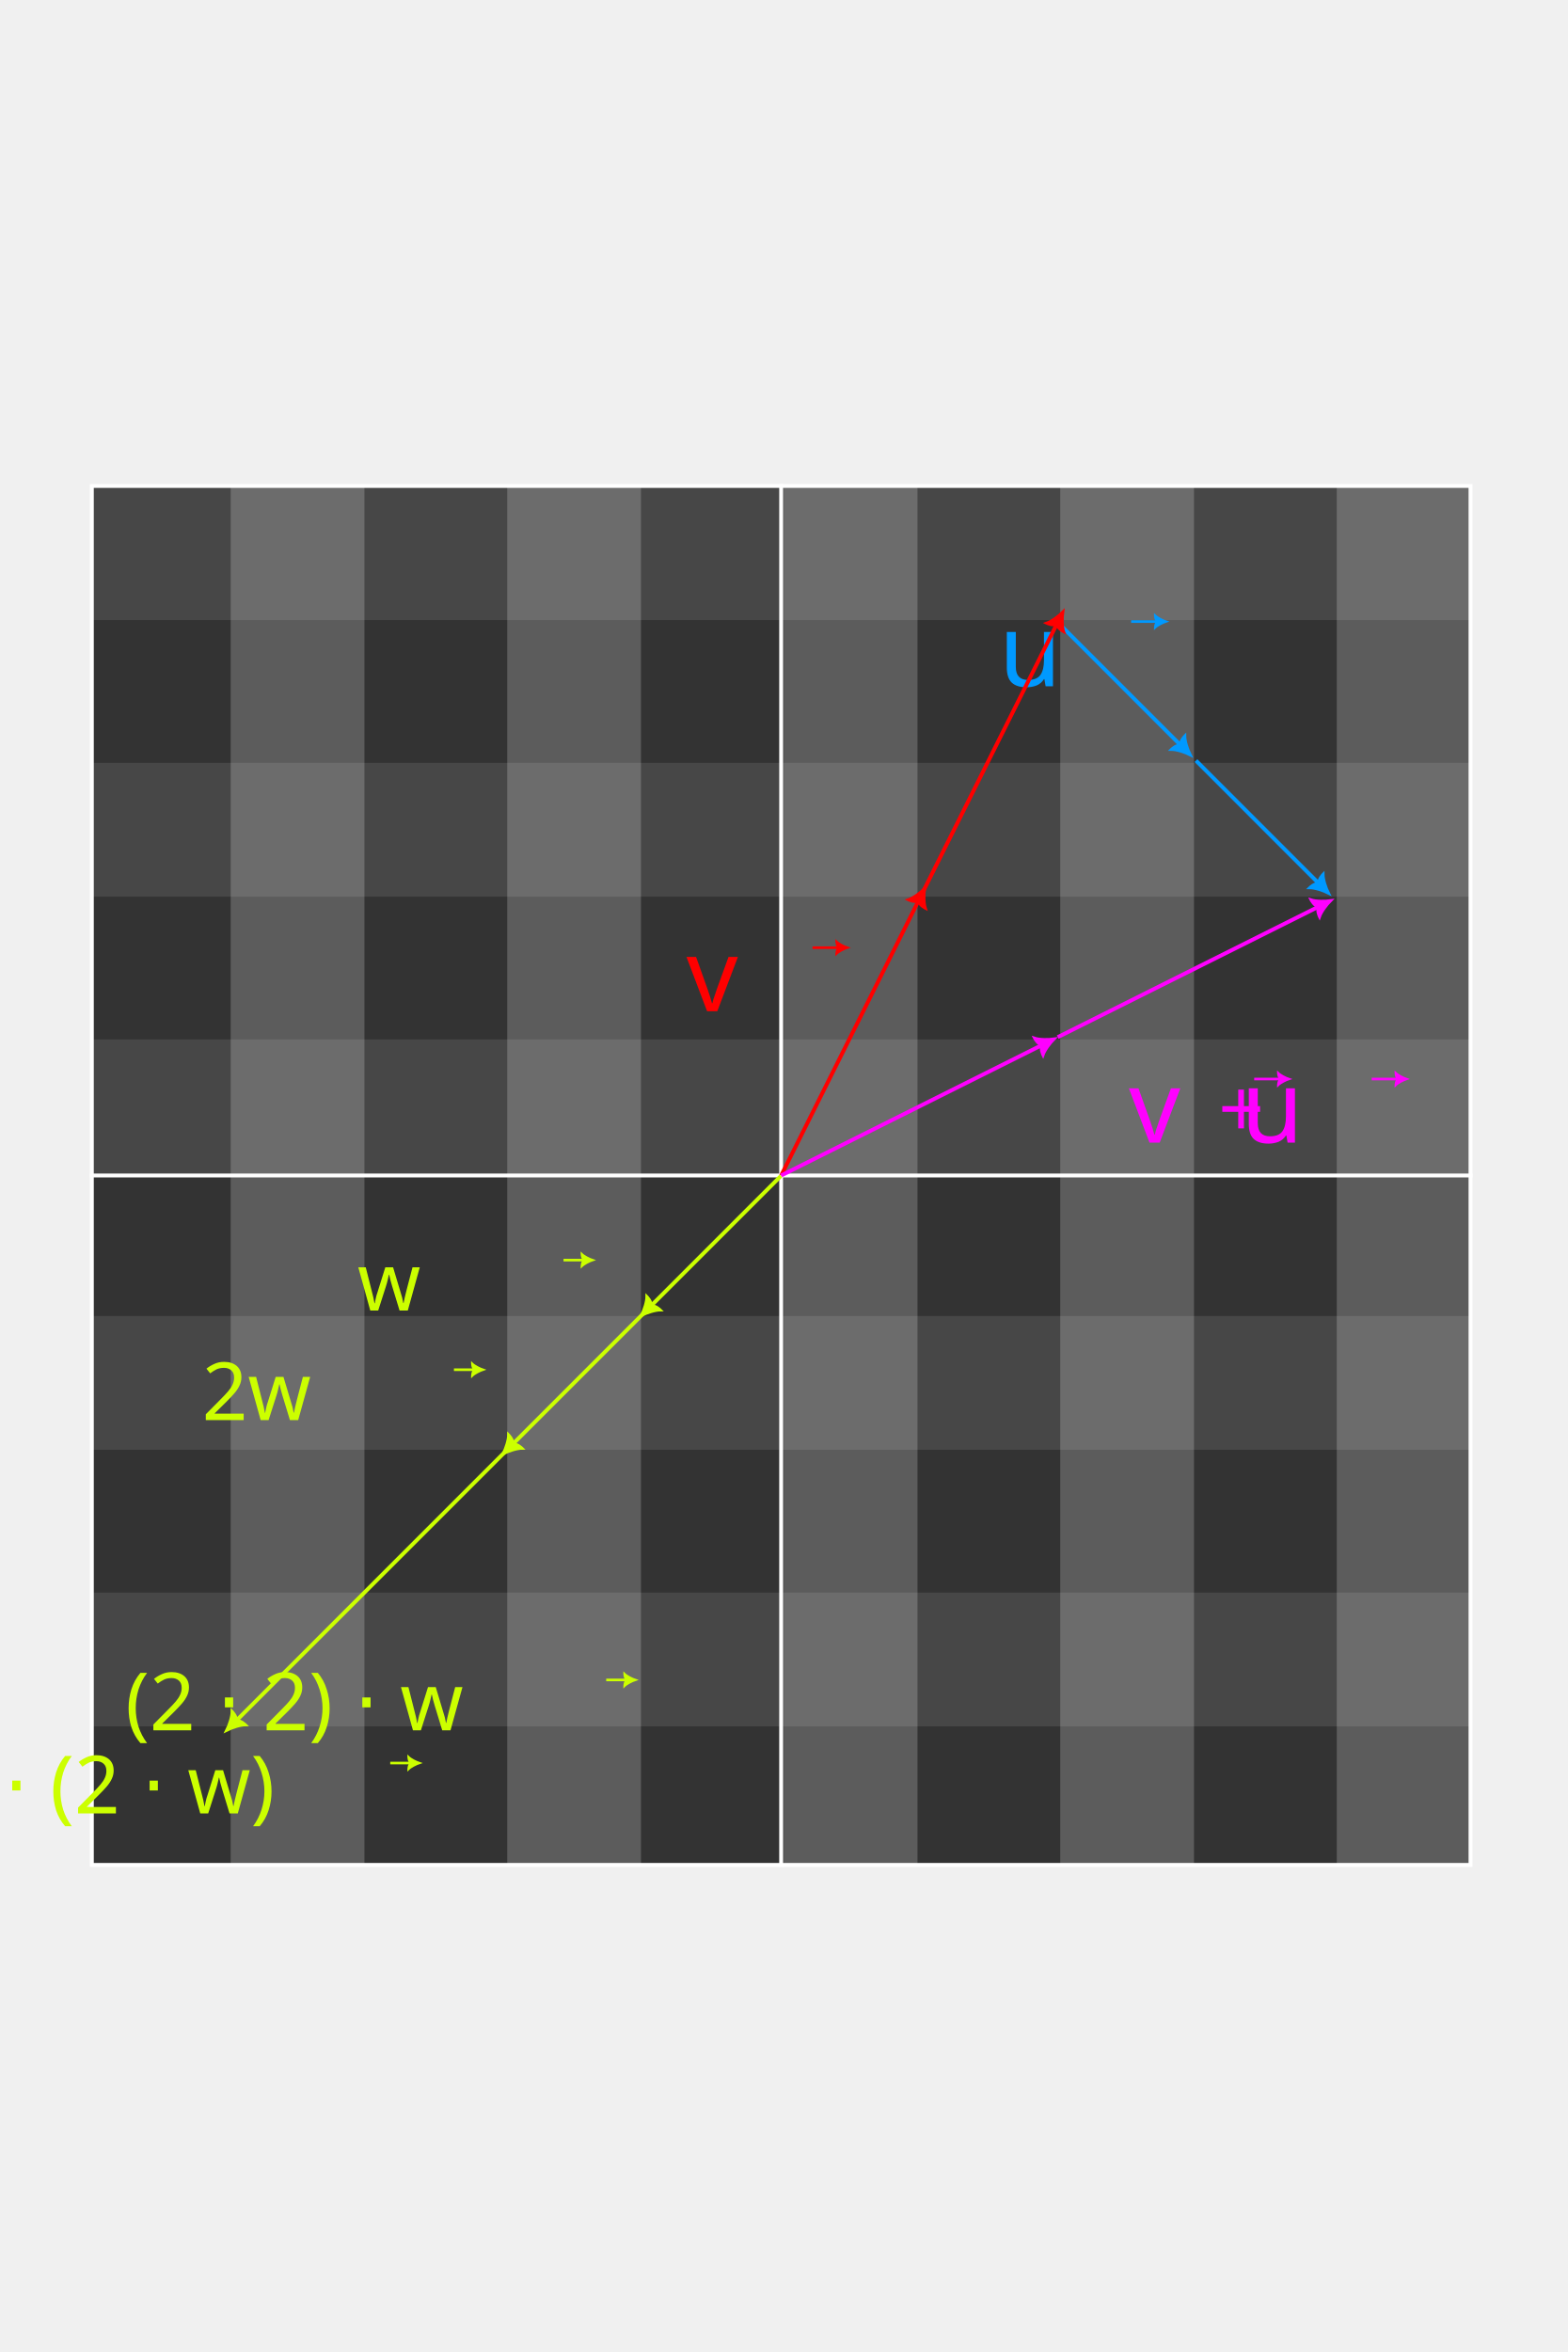
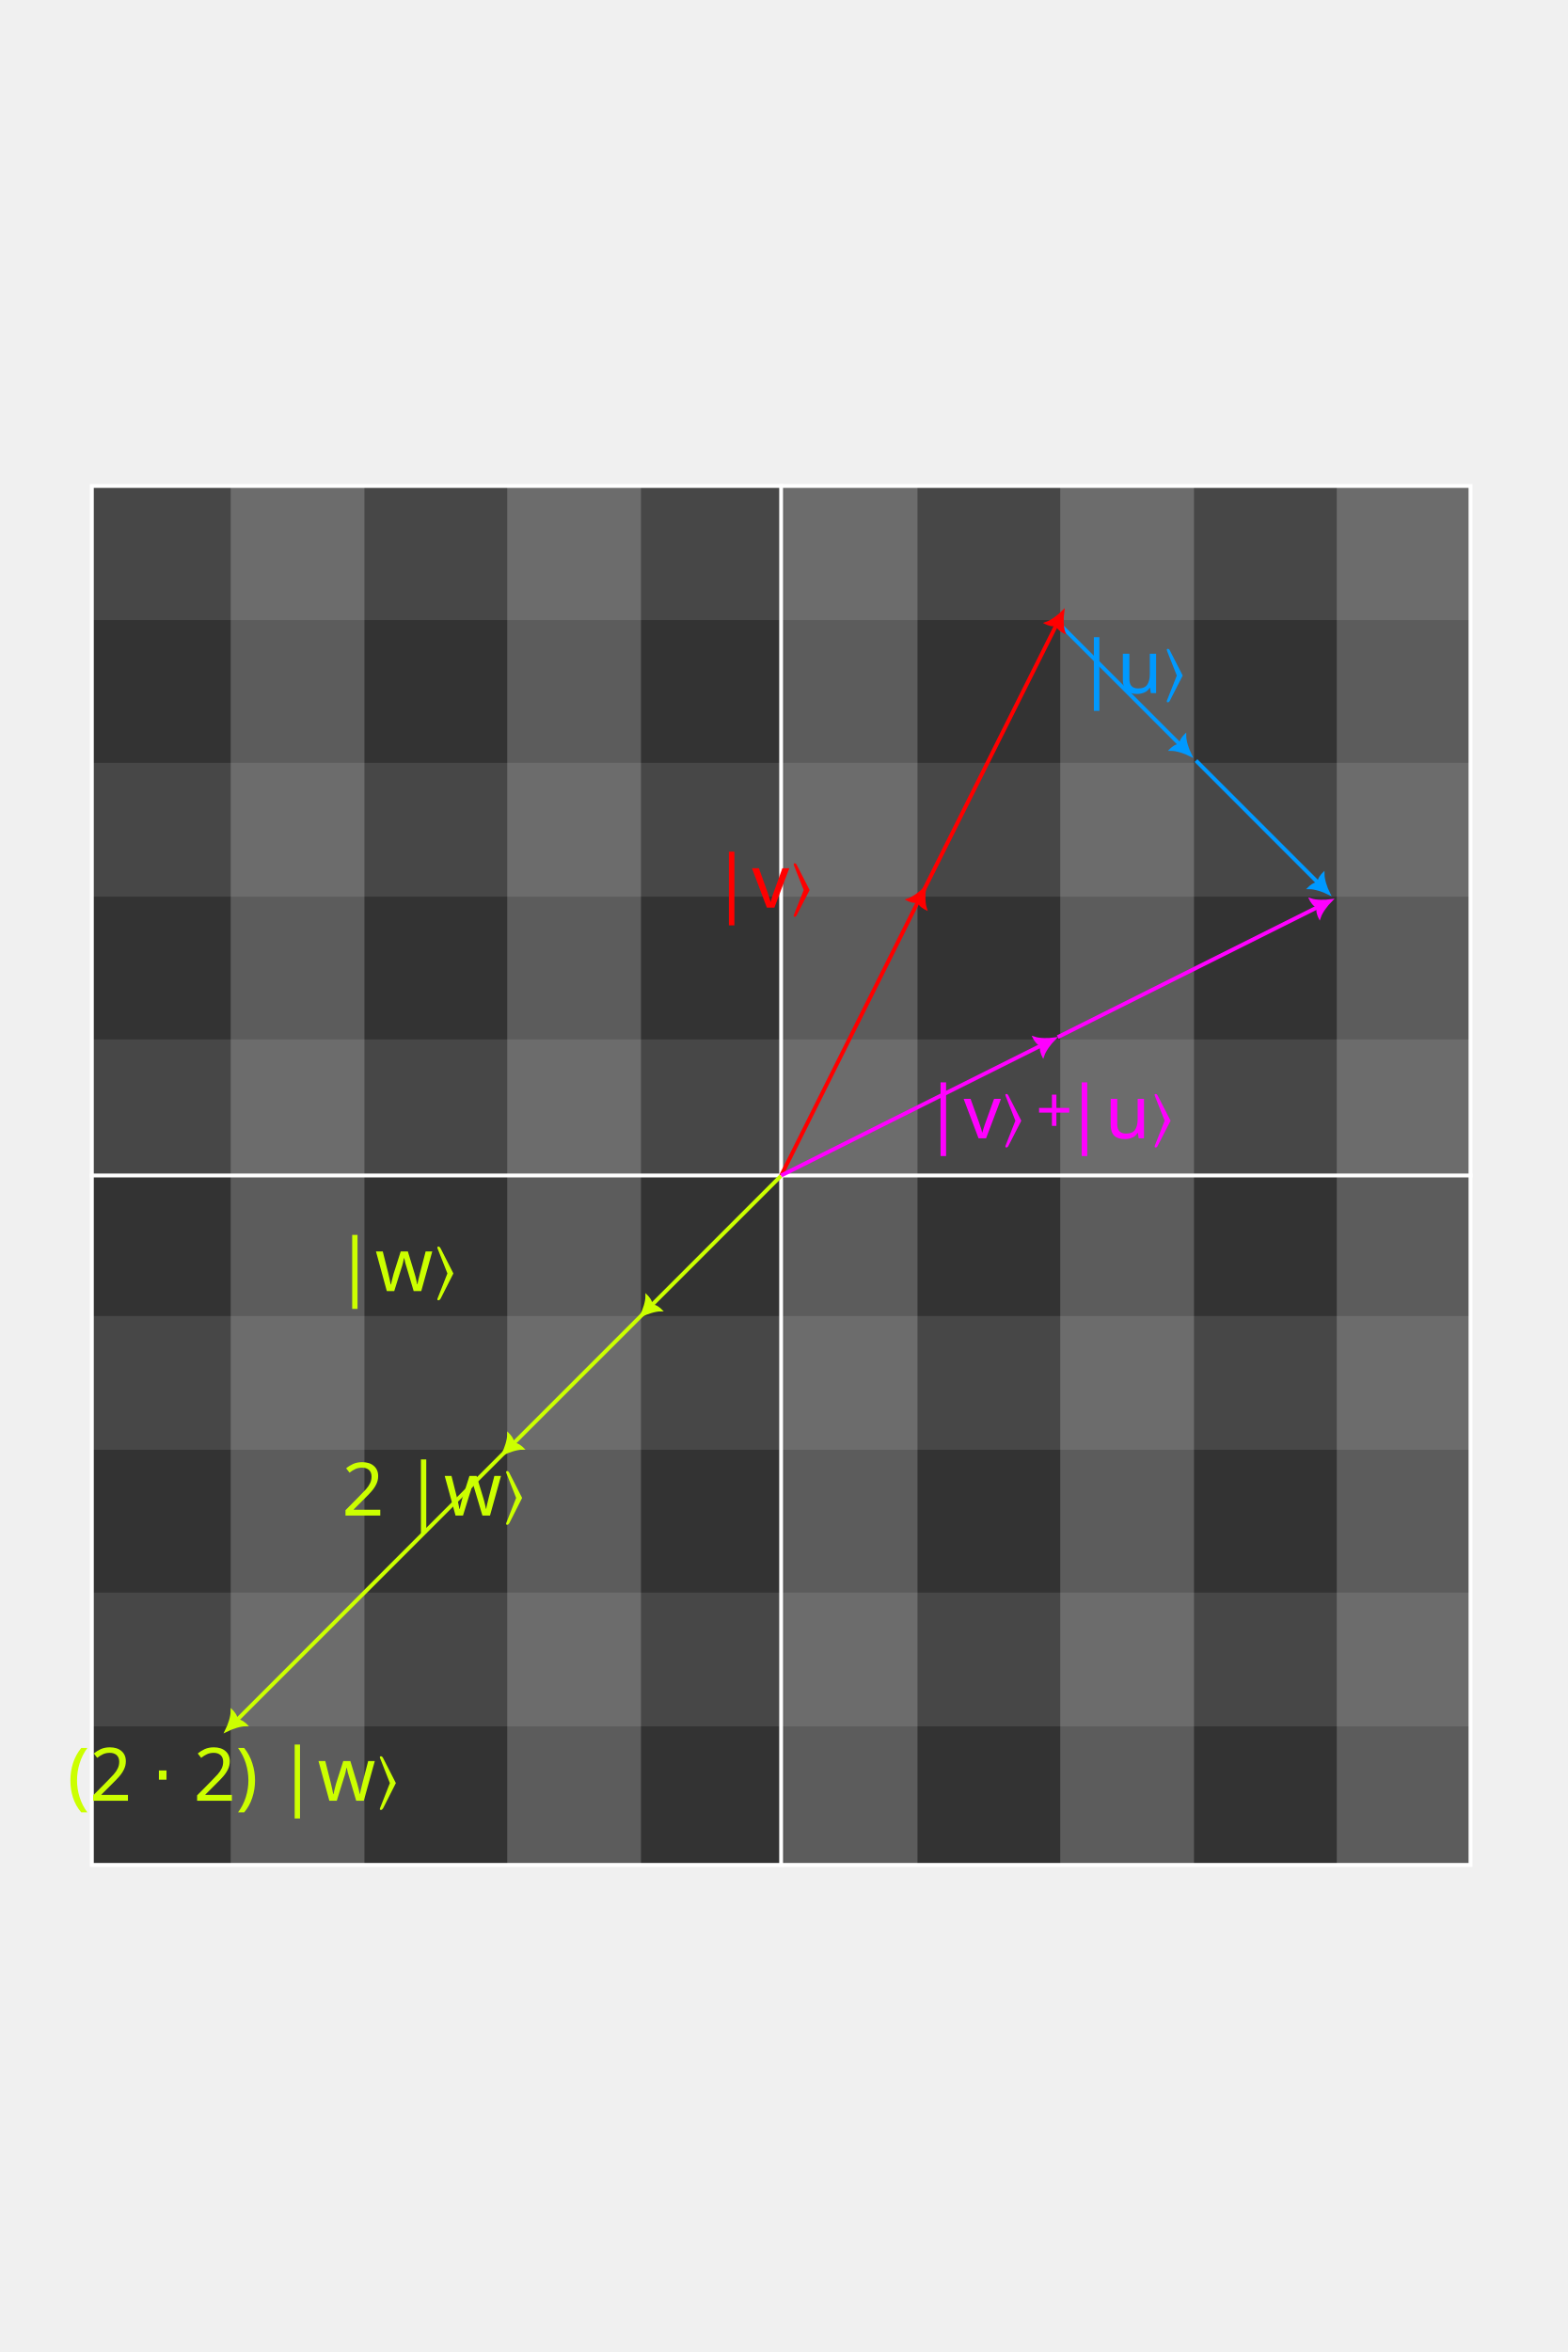
<svg xmlns="http://www.w3.org/2000/svg" width="120mm" height="180mm" viewBox="0 0 120 180" version="1.1" id="svg1">
  <defs id="defs1">
    <marker style="overflow:visible" id="marker21" refX="0" refY="0" orient="auto-start-reverse" markerWidth="1" markerHeight="1" viewBox="0 0 1 1" preserveAspectRatio="xMidYMid">
      <path transform="scale(0.5)" style="fill:context-stroke;fill-rule:evenodd;stroke:context-stroke;stroke-width:1pt" d="m 6,0 c -3,1 -7,3 -9,5 0,0 0,-4 2,-5 -2,-1 -2,-5 -2,-5 2,2 6,4 9,5 z" id="path21" />
    </marker>
    <marker style="overflow:visible" id="ArrowTriangleStylized" refX="0" refY="0" orient="auto-start-reverse" markerWidth="1" markerHeight="1" viewBox="0 0 1 1" preserveAspectRatio="xMidYMid">
      <path transform="scale(0.5)" style="fill:context-stroke;fill-rule:evenodd;stroke:context-stroke;stroke-width:1pt" d="m 6,0 c -3,1 -7,3 -9,5 0,0 0,-4 2,-5 -2,-1 -2,-5 -2,-5 2,2 6,4 9,5 z" id="path4" />
    </marker>
  </defs>
  <g id="layer1" transform="translate(-37.6518,-20.85107)">
    <g id="g25" transform="translate(6.879166,37.04167)">
      <g id="g15">
        <rect style="fill:#333333;stroke:#ffffff;stroke-width:0.3" id="rect1" width="105.533" height="105.533" x="21.001" y="-143.335" transform="rotate(90)" />
        <rect style="fill:#ffffff;fill-opacity:0.2;stroke:none;stroke-width:0.3" id="rect2" width="105.533" height="10.237" x="21.001" y="-143.335" transform="rotate(90)" />
        <rect style="fill:#ffffff;fill-opacity:0.2;stroke:none;stroke-width:0.3" id="rect3" width="105.533" height="10.237" x="21.001" y="-122.168" transform="rotate(90)" />
        <rect style="fill:#ffffff;fill-opacity:0.2;stroke:none;stroke-width:0.3" id="rect4" width="105.533" height="10.237" x="21.001" y="-101.002" transform="rotate(90)" />
        <rect style="fill:#ffffff;fill-opacity:0.2;stroke:none;stroke-width:0.3" id="rect5" width="105.533" height="10.237" x="21.001" y="-79.835" transform="rotate(90)" />
        <rect style="fill:#ffffff;fill-opacity:0.2;stroke:none;stroke-width:0.3" id="rect6" width="105.533" height="10.237" x="21.001" y="-58.668" transform="rotate(90)" />
        <rect style="fill:#ffffff;fill-opacity:0.1;stroke:none;stroke-width:0.3" id="rect11" width="105.533" height="10.237" x="-143.358" y="-115.928" transform="scale(-1)" />
        <rect style="fill:#ffffff;fill-opacity:0.1;stroke:none;stroke-width:0.3" id="rect12" width="105.533" height="10.237" x="-143.358" y="-94.761" transform="scale(-1)" />
        <rect style="fill:#ffffff;fill-opacity:0.1;stroke:none;stroke-width:0.3" id="rect13" width="105.533" height="10.237" x="-143.358" y="-73.594" transform="scale(-1)" />
        <rect style="fill:#ffffff;fill-opacity:0.1;stroke:none;stroke-width:0.3" id="rect14" width="105.533" height="10.237" x="-143.358" y="-52.428" transform="scale(-1)" />
        <rect style="fill:#ffffff;fill-opacity:0.1;stroke:none;stroke-width:0.3" id="rect15" width="105.533" height="10.237" x="-143.358" y="-31.261" transform="scale(-1)" />
      </g>
      <path style="fill:none;fill-opacity:0.1;stroke:#ffffff;stroke-width:0.3;stroke-dasharray:none" d="M 37.652,73.768 H 143.485" id="path15" />
      <path style="fill:none;fill-opacity:0.1;stroke:#ffffff;stroke-width:0.3;stroke-dasharray:none" d="m 90.568,20.851 7e-6,105.833" id="path16" />
      <path style="fill:none;fill-opacity:0.1;stroke:#0099ff;stroke-width:0.3;stroke-dasharray:none;stroke-opacity:1;marker-end:url(#marker21)" d="m 111.735,31.434 9.525,9.525" id="path19" />
      <path style="fill:none;fill-opacity:0.1;stroke:#ff0000;stroke-width:0.3;stroke-dasharray:none;stroke-opacity:1;marker-end:url(#ArrowTriangleStylized)" d="M 90.568,73.768 101.152,52.601" id="path17" />
      <path style="fill:none;fill-opacity:0.1;stroke:#ff0000;stroke-width:0.3;stroke-dasharray:none;stroke-opacity:1;marker-end:url(#ArrowTriangleStylized)" d="m 185.819,94.934 9.525,-19.05" id="path20" />
      <path style="fill:none;fill-opacity:0.1;stroke:#0099ff;stroke-width:0.3;stroke-dasharray:none;stroke-opacity:1;marker-end:url(#marker21)" d="m 154.069,73.768 31.75,21.167" id="path18" />
      <path style="fill:none;fill-opacity:0.1;stroke:#ff00ff;stroke-width:0.3;stroke-dasharray:none;stroke-opacity:1;marker-end:url(#marker21)" d="M 90.568,73.768 110.677,63.714" id="path22" />
-       <g id="g3" transform="translate(-3.704167,10.05417)">
-         <text xml:space="preserve" style="font-size:7.761px;line-height:1.8;font-family:'Hoefler Text';-inkscape-font-specification:'Hoefler Text';text-align:center;writing-mode:lr-tb;direction:ltr;text-anchor:middle;fill:#ff0000;fill-opacity:1;stroke:#ffffff;stroke-width:0.3;stroke-dasharray:none" x="98.073" y="51.145" id="text21">
-           <tspan id="tspan21" style="font-style:normal;font-variant:normal;font-weight:500;font-stretch:normal;font-family:'CMU Serif';-inkscape-font-specification:'CMU Serif Medium';fill:#ff0000;fill-opacity:1;stroke:none;stroke-width:0.3" x="98.073" y="51.145">v</tspan>
+       <g id="g3" transform="translate(-0.2000674,2.121012)">
+         <text xml:space="preserve" style="font-size:5.644px;line-height:1.8;font-family:'Hoefler Text';-inkscape-font-specification:'Hoefler Text';text-align:center;writing-mode:lr-tb;direction:ltr;text-anchor:middle;fill:#ff0000;fill-opacity:1;stroke:#ffffff;stroke-width:0.3;stroke-dasharray:none" x="95.956" y="51.145" id="text21">
+           <tspan id="tspan21" style="font-style:normal;font-variant:normal;font-weight:500;font-stretch:normal;font-size:5.644px;font-family:'CMU Serif';-inkscape-font-specification:'CMU Serif Medium';fill:#ff0000;fill-opacity:1;stroke:none;stroke-width:0.3" x="95.956" y="51.145">|v〉</tspan>
        </text>
-         <path style="fill:none;fill-opacity:0.1;stroke:#ff0000;stroke-width:0.2;stroke-dasharray:none;stroke-opacity:1;marker-end:url(#ArrowTriangleStylized)" d="m 96.671,46.28 h 2.117" id="path23" />
      </g>
-       <g id="g6" transform="translate(10.58333,-21.16667)">
-         <text xml:space="preserve" style="font-size:7.761px;line-height:1.8;font-family:'Hoefler Text';-inkscape-font-specification:'Hoefler Text';text-align:center;writing-mode:lr-tb;direction:ltr;text-anchor:middle;fill:#0099ff;fill-opacity:1;stroke:none;stroke-width:0.3;stroke-dasharray:none" x="108.127" y="57.495" id="text20">
-           <tspan id="tspan20" style="font-style:normal;font-variant:normal;font-weight:500;font-stretch:normal;font-family:'CMU Serif';-inkscape-font-specification:'CMU Serif Medium';fill:#0099ff;fill-opacity:1;stroke:none;stroke-width:0.3" x="108.127" y="57.495">u</tspan>
+       <g id="g6" transform="translate(15.875,-22.75417)">
+         <text xml:space="preserve" style="font-size:5.644px;line-height:1.8;font-family:'Hoefler Text';-inkscape-font-specification:'Hoefler Text';text-align:center;writing-mode:lr-tb;direction:ltr;text-anchor:middle;fill:#0099ff;fill-opacity:1;stroke:none;stroke-width:0.3;stroke-dasharray:none" x="108.127" y="59.612" id="text20">
+           <tspan id="tspan20" style="font-style:normal;font-variant:normal;font-weight:500;font-stretch:normal;font-size:5.644px;font-family:'CMU Serif';-inkscape-font-specification:'CMU Serif Medium';fill:#0099ff;fill-opacity:1;stroke:none;stroke-width:0.3" x="108.127" y="59.612">|u〉</tspan>
        </text>
-         <path style="fill:none;fill-opacity:0.1;stroke:#0099ff;stroke-width:0.2;stroke-dasharray:none;stroke-opacity:1;marker-end:url(#ArrowTriangleStylized)" d="m 106.772,52.544 h 2.117" id="path25" />
      </g>
      <path style="fill:none;fill-opacity:0.1;stroke:#ccff00;stroke-width:0.3;stroke-dasharray:none;stroke-opacity:1;marker-end:url(#ArrowTriangleStylized)" d="M 90.546,73.805 80.492,83.859" id="path33" />
-       <g id="g7" transform="matrix(0.7925799,0,0,0.7925799,14.06537,14.20807)" style="stroke-width:1.262">
-         <text xml:space="preserve" style="font-size:7.761px;line-height:1.8;font-family:'Hoefler Text';-inkscape-font-specification:'Hoefler Text';text-align:end;writing-mode:lr-tb;direction:ltr;text-anchor:end;fill:#ccff00;fill-opacity:1;stroke:#ffffff;stroke-width:0.379;stroke-dasharray:none" x="79.862" y="88.187" id="text33">
-           <tspan id="tspan33" style="font-style:normal;font-variant:normal;font-weight:500;font-stretch:normal;font-family:'CMU Serif';-inkscape-font-specification:'CMU Serif Medium';text-align:end;text-anchor:end;fill:#ccff00;fill-opacity:1;stroke:none;stroke-width:0.379" x="79.862" y="88.187">w</tspan>
+       <g id="g7" transform="matrix(0.7925799,0,0,0.7925799,15.71811,12.7206)" style="stroke-width:1.262">
+         <text xml:space="preserve" style="font-size:7.122px;line-height:1.8;font-family:'Hoefler Text';-inkscape-font-specification:'Hoefler Text';text-align:end;writing-mode:lr-tb;direction:ltr;text-anchor:end;fill:#ccff00;fill-opacity:1;stroke:#ffffff;stroke-width:0.379;stroke-dasharray:none" x="79.862" y="88.187" id="text33">
+           <tspan id="tspan33" style="font-style:normal;font-variant:normal;font-weight:500;font-stretch:normal;font-size:7.122px;font-family:'CMU Serif';-inkscape-font-specification:'CMU Serif Medium';text-align:end;text-anchor:end;fill:#ccff00;fill-opacity:1;stroke:none;stroke-width:0.379" x="79.862" y="88.187">|w〉</tspan>
        </text>
-         <path style="fill:none;fill-opacity:0.1;stroke:#ccff00;stroke-width:0.252;stroke-dasharray:none;stroke-opacity:1;marker-end:url(#ArrowTriangleStylized)" d="m 75.504,83.321 h 2.117" id="path34" />
      </g>
      <path style="fill:none;fill-opacity:0.1;stroke:#0099ff;stroke-width:0.3;stroke-dasharray:none;stroke-opacity:1;marker-end:url(#marker21)" d="m 122.318,42.018 9.525,9.525" id="path1" />
      <path style="fill:none;fill-opacity:0.1;stroke:#ff0000;stroke-width:0.3;stroke-dasharray:none;stroke-opacity:1;marker-end:url(#ArrowTriangleStylized)" d="M 101.152,52.601 111.735,31.434" id="path2" />
      <path style="fill:none;fill-opacity:0.1;stroke:#ff00ff;stroke-width:0.3;stroke-dasharray:none;stroke-opacity:1;marker-end:url(#marker21)" d="M 111.735,63.184 131.843,53.13" id="path3" />
-       <g id="g5">
-         <text xml:space="preserve" style="font-size:7.761px;line-height:1.8;font-family:'Hoefler Text';-inkscape-font-specification:'Hoefler Text';text-align:center;writing-mode:lr-tb;direction:ltr;text-anchor:middle;fill:#ff00ff;fill-opacity:1;stroke:none;stroke-width:0.3;stroke-dasharray:none" x="137.231" y="71.254" id="text22">
-           <tspan id="tspan22" style="font-style:normal;font-variant:normal;font-weight:500;font-stretch:normal;font-family:'CMU Serif';-inkscape-font-specification:'CMU Serif Medium';fill:#ff00ff;fill-opacity:1;stroke:none;stroke-width:0.3" x="137.231" y="71.254">u</tspan>
-         </text>
-         <path style="fill:none;fill-opacity:0.1;stroke:#ff00ff;stroke-width:0.2;stroke-dasharray:none;stroke-opacity:1;marker-end:url(#ArrowTriangleStylized)" d="m 135.771,66.388 h 2.117" id="path24" />
-         <text xml:space="preserve" style="font-size:7.761px;line-height:1.8;font-family:'Hoefler Text';-inkscape-font-specification:'Hoefler Text';text-align:center;writing-mode:lr-tb;direction:ltr;text-anchor:middle;fill:#ff00ff;fill-opacity:1;stroke:none;stroke-width:0.3;stroke-dasharray:none" x="128.235" y="71.254" id="text3">
-           <tspan id="tspan3" style="font-style:normal;font-variant:normal;font-weight:500;font-stretch:normal;font-family:'CMU Serif';-inkscape-font-specification:'CMU Serif Medium';fill:#ff00ff;fill-opacity:1;stroke:none;stroke-width:0.3" x="128.235" y="71.254">v</tspan>
-         </text>
-         <path style="fill:none;fill-opacity:0.1;stroke:#ff00ff;stroke-width:0.2;stroke-dasharray:none;stroke-opacity:1;marker-end:url(#ArrowTriangleStylized)" d="m 126.775,66.388 h 2.117" id="path5" />
-         <text xml:space="preserve" style="font-size:6.162px;line-height:1.8;font-family:'Hoefler Text';-inkscape-font-specification:'Hoefler Text';text-align:center;writing-mode:lr-tb;direction:ltr;text-anchor:middle;fill:#ff00ff;fill-opacity:1;stroke:none;stroke-width:0.3;stroke-dasharray:none" x="132.996" y="70.854" id="text5">
-           <tspan id="tspan5" style="font-style:normal;font-variant:normal;font-weight:normal;font-stretch:normal;font-family:'CMU Sans Serif Demi Condensed';-inkscape-font-specification:'CMU Sans Serif Demi Condensed, ';fill:#ff00ff;fill-opacity:1;stroke:none;stroke-width:0.3" x="132.996" y="70.854">+</tspan>
+       <path style="fill:none;fill-opacity:0.1;stroke:#ccff00;stroke-width:0.3;stroke-dasharray:none;stroke-opacity:1;marker-end:url(#ArrowTriangleStylized)" d="M 79.963,84.389 69.908,94.443" id="path9" />
+       <g id="g10" transform="matrix(0.7925799,0,0,0.7925799,20.97958,29.90016)" style="stroke-width:1.262">
+         <text xml:space="preserve" style="font-size:7.122px;line-height:1.8;font-family:'Hoefler Text';-inkscape-font-specification:'Hoefler Text';text-align:end;writing-mode:lr-tb;direction:ltr;text-anchor:end;fill:#ccff00;fill-opacity:1;stroke:#ffffff;stroke-width:0.379;stroke-dasharray:none" x="79.862" y="88.187" id="text9">
+           <tspan id="tspan9" style="font-style:normal;font-variant:normal;font-weight:500;font-stretch:normal;font-size:7.122px;font-family:'CMU Serif';-inkscape-font-specification:'CMU Serif Medium';text-align:end;text-anchor:end;fill:#ccff00;fill-opacity:1;stroke:none;stroke-width:0.379" x="79.862" y="88.187">2 |w〉</tspan>
        </text>
      </g>
-       <path style="fill:none;fill-opacity:0.1;stroke:#ccff00;stroke-width:0.3;stroke-dasharray:none;stroke-opacity:1;marker-end:url(#ArrowTriangleStylized)" d="M 79.963,84.389 69.908,94.443" id="path9" />
-       <g id="g10" transform="matrix(0.7925799,0,0,0.7925799,5.677236,22.59621)" style="stroke-width:1.262">
-         <text xml:space="preserve" style="font-size:7.761px;line-height:1.8;font-family:'Hoefler Text';-inkscape-font-specification:'Hoefler Text';text-align:end;writing-mode:lr-tb;direction:ltr;text-anchor:end;fill:#ccff00;fill-opacity:1;stroke:#ffffff;stroke-width:0.379;stroke-dasharray:none" x="79.862" y="88.187" id="text9">
-           <tspan id="tspan9" style="font-style:normal;font-variant:normal;font-weight:500;font-stretch:normal;font-family:'CMU Serif';-inkscape-font-specification:'CMU Serif Medium';text-align:end;text-anchor:end;fill:#ccff00;fill-opacity:1;stroke:none;stroke-width:0.379" x="79.862" y="88.187">2w</tspan>
+       <g id="g12" transform="matrix(0.7925799,0,0,0.7925799,-10.07164,51.72448)" style="stroke-width:1.262">
+         <text xml:space="preserve" style="font-size:7.122px;line-height:1.8;font-family:'Hoefler Text';-inkscape-font-specification:'Hoefler Text';text-align:end;writing-mode:lr-tb;direction:ltr;text-anchor:end;fill:#ccff00;fill-opacity:1;stroke:#ffffff;stroke-width:0.379;stroke-dasharray:none" x="106.85" y="88.187" id="text11">
+           <tspan id="tspan11" style="font-style:normal;font-variant:normal;font-weight:500;font-stretch:normal;font-size:7.122px;font-family:'CMU Serif';-inkscape-font-specification:'CMU Serif Medium';text-align:end;text-anchor:end;fill:#ccff00;fill-opacity:1;stroke:none;stroke-width:0.379" x="106.85" y="88.187">(2 ⋅ 2) |w〉</tspan>
        </text>
-         <path style="fill:none;fill-opacity:0.1;stroke:#ccff00;stroke-width:0.252;stroke-dasharray:none;stroke-opacity:1;marker-end:url(#ArrowTriangleStylized)" d="m 75.504,83.321 h 2.117" id="path10" />
-       </g>
-       <g id="g12" transform="matrix(0.7925799,0,0,0.7925799,-4.057983,46.33712)" style="stroke-width:1.262">
-         <text xml:space="preserve" style="font-size:7.761px;line-height:1.8;font-family:'Hoefler Text';-inkscape-font-specification:'Hoefler Text';text-align:end;writing-mode:lr-tb;direction:ltr;text-anchor:end;fill:#ccff00;fill-opacity:1;stroke:#ffffff;stroke-width:0.379;stroke-dasharray:none" x="106.85" y="88.187" id="text11">
-           <tspan id="tspan11" style="font-style:normal;font-variant:normal;font-weight:500;font-stretch:normal;font-family:'CMU Serif';-inkscape-font-specification:'CMU Serif Medium';text-align:end;text-anchor:end;fill:#ccff00;fill-opacity:1;stroke:none;stroke-width:0.379" x="106.85" y="88.187">(2 ⋅ 2) ⋅ w</tspan>
-         </text>
-         <path style="fill:none;fill-opacity:0.1;stroke:#ccff00;stroke-width:0.252;stroke-dasharray:none;stroke-opacity:1;marker-end:url(#ArrowTriangleStylized)" d="m 102.492,83.321 h 2.117" id="path12" />
      </g>
      <path style="fill:none;fill-opacity:0.1;stroke:#ccff00;stroke-width:0.3;stroke-dasharray:none;stroke-opacity:1;marker-end:url(#ArrowTriangleStylized)" d="M 69.379,94.972 48.742,115.609" id="path13" />
-       <g id="g14" transform="matrix(0.7925799,0,0,0.7925799,0.8006902,52.69746)" style="stroke-width:1.262">
-         <text xml:space="preserve" style="font-size:7.761px;line-height:1.8;font-family:'Hoefler Text';-inkscape-font-specification:'Hoefler Text';text-align:end;writing-mode:lr-tb;direction:ltr;text-anchor:end;fill:#ccff00;fill-opacity:1;stroke:#ffffff;stroke-width:0.379;stroke-dasharray:none" x="82.508" y="88.187" id="text13">
-           <tspan id="tspan13" style="font-style:normal;font-variant:normal;font-weight:500;font-stretch:normal;font-family:'CMU Serif';-inkscape-font-specification:'CMU Serif Medium';text-align:end;text-anchor:end;fill:#ccff00;fill-opacity:1;stroke:none;stroke-width:0.379" x="82.508" y="88.187">2 ⋅ (2 ⋅ w)</tspan>
+       <g id="g5" transform="translate(-15.74635,-0.3353172)">
+         <text xml:space="preserve" style="font-size:5.644px;line-height:1.8;font-family:'Hoefler Text';-inkscape-font-specification:'Hoefler Text';text-align:center;writing-mode:lr-tb;direction:ltr;text-anchor:middle;fill:#ff00ff;fill-opacity:1;stroke:none;stroke-width:0.3;stroke-dasharray:none" x="138.819" y="71.254" id="text22">
+           <tspan id="tspan22" style="font-style:normal;font-variant:normal;font-weight:500;font-stretch:normal;font-size:5.644px;font-family:'CMU Serif';-inkscape-font-specification:'CMU Serif Medium';fill:#ff00ff;fill-opacity:1;stroke:none;stroke-width:0.3" x="138.819" y="71.254">|u〉</tspan>
        </text>
-         <path style="fill:none;fill-opacity:0.1;stroke:#ccff00;stroke-width:0.252;stroke-dasharray:none;stroke-opacity:1;marker-end:url(#ArrowTriangleStylized)" d="m 75.504,83.321 h 2.117" id="path14" />
+         <text xml:space="preserve" style="font-size:5.644px;line-height:1.8;font-family:'Hoefler Text';-inkscape-font-specification:'Hoefler Text';text-align:center;writing-mode:lr-tb;direction:ltr;text-anchor:middle;fill:#ff00ff;fill-opacity:1;stroke:none;stroke-width:0.3;stroke-dasharray:none" x="127.706" y="71.254" id="text3">
+           <tspan id="tspan3" style="font-style:normal;font-variant:normal;font-weight:500;font-stretch:normal;font-size:5.644px;font-family:'CMU Serif';-inkscape-font-specification:'CMU Serif Medium';fill:#ff00ff;fill-opacity:1;stroke:none;stroke-width:0.3" x="127.706" y="71.254">|v〉</tspan>
+         </text>
+         <text xml:space="preserve" style="font-size:4.939px;line-height:1.8;font-family:'Hoefler Text';-inkscape-font-specification:'Hoefler Text';text-align:center;writing-mode:lr-tb;direction:ltr;text-anchor:middle;fill:#ff00ff;fill-opacity:1;stroke:none;stroke-width:0.3;stroke-dasharray:none" x="132.996" y="70.854" id="text5">
+           <tspan id="tspan5" style="font-style:normal;font-variant:normal;font-weight:normal;font-stretch:normal;font-size:4.939px;font-family:'CMU Sans Serif Demi Condensed';-inkscape-font-specification:'CMU Sans Serif Demi Condensed, ';fill:#ff00ff;fill-opacity:1;stroke:none;stroke-width:0.3" x="132.996" y="70.854">+</tspan>
+         </text>
      </g>
    </g>
  </g>
</svg>
